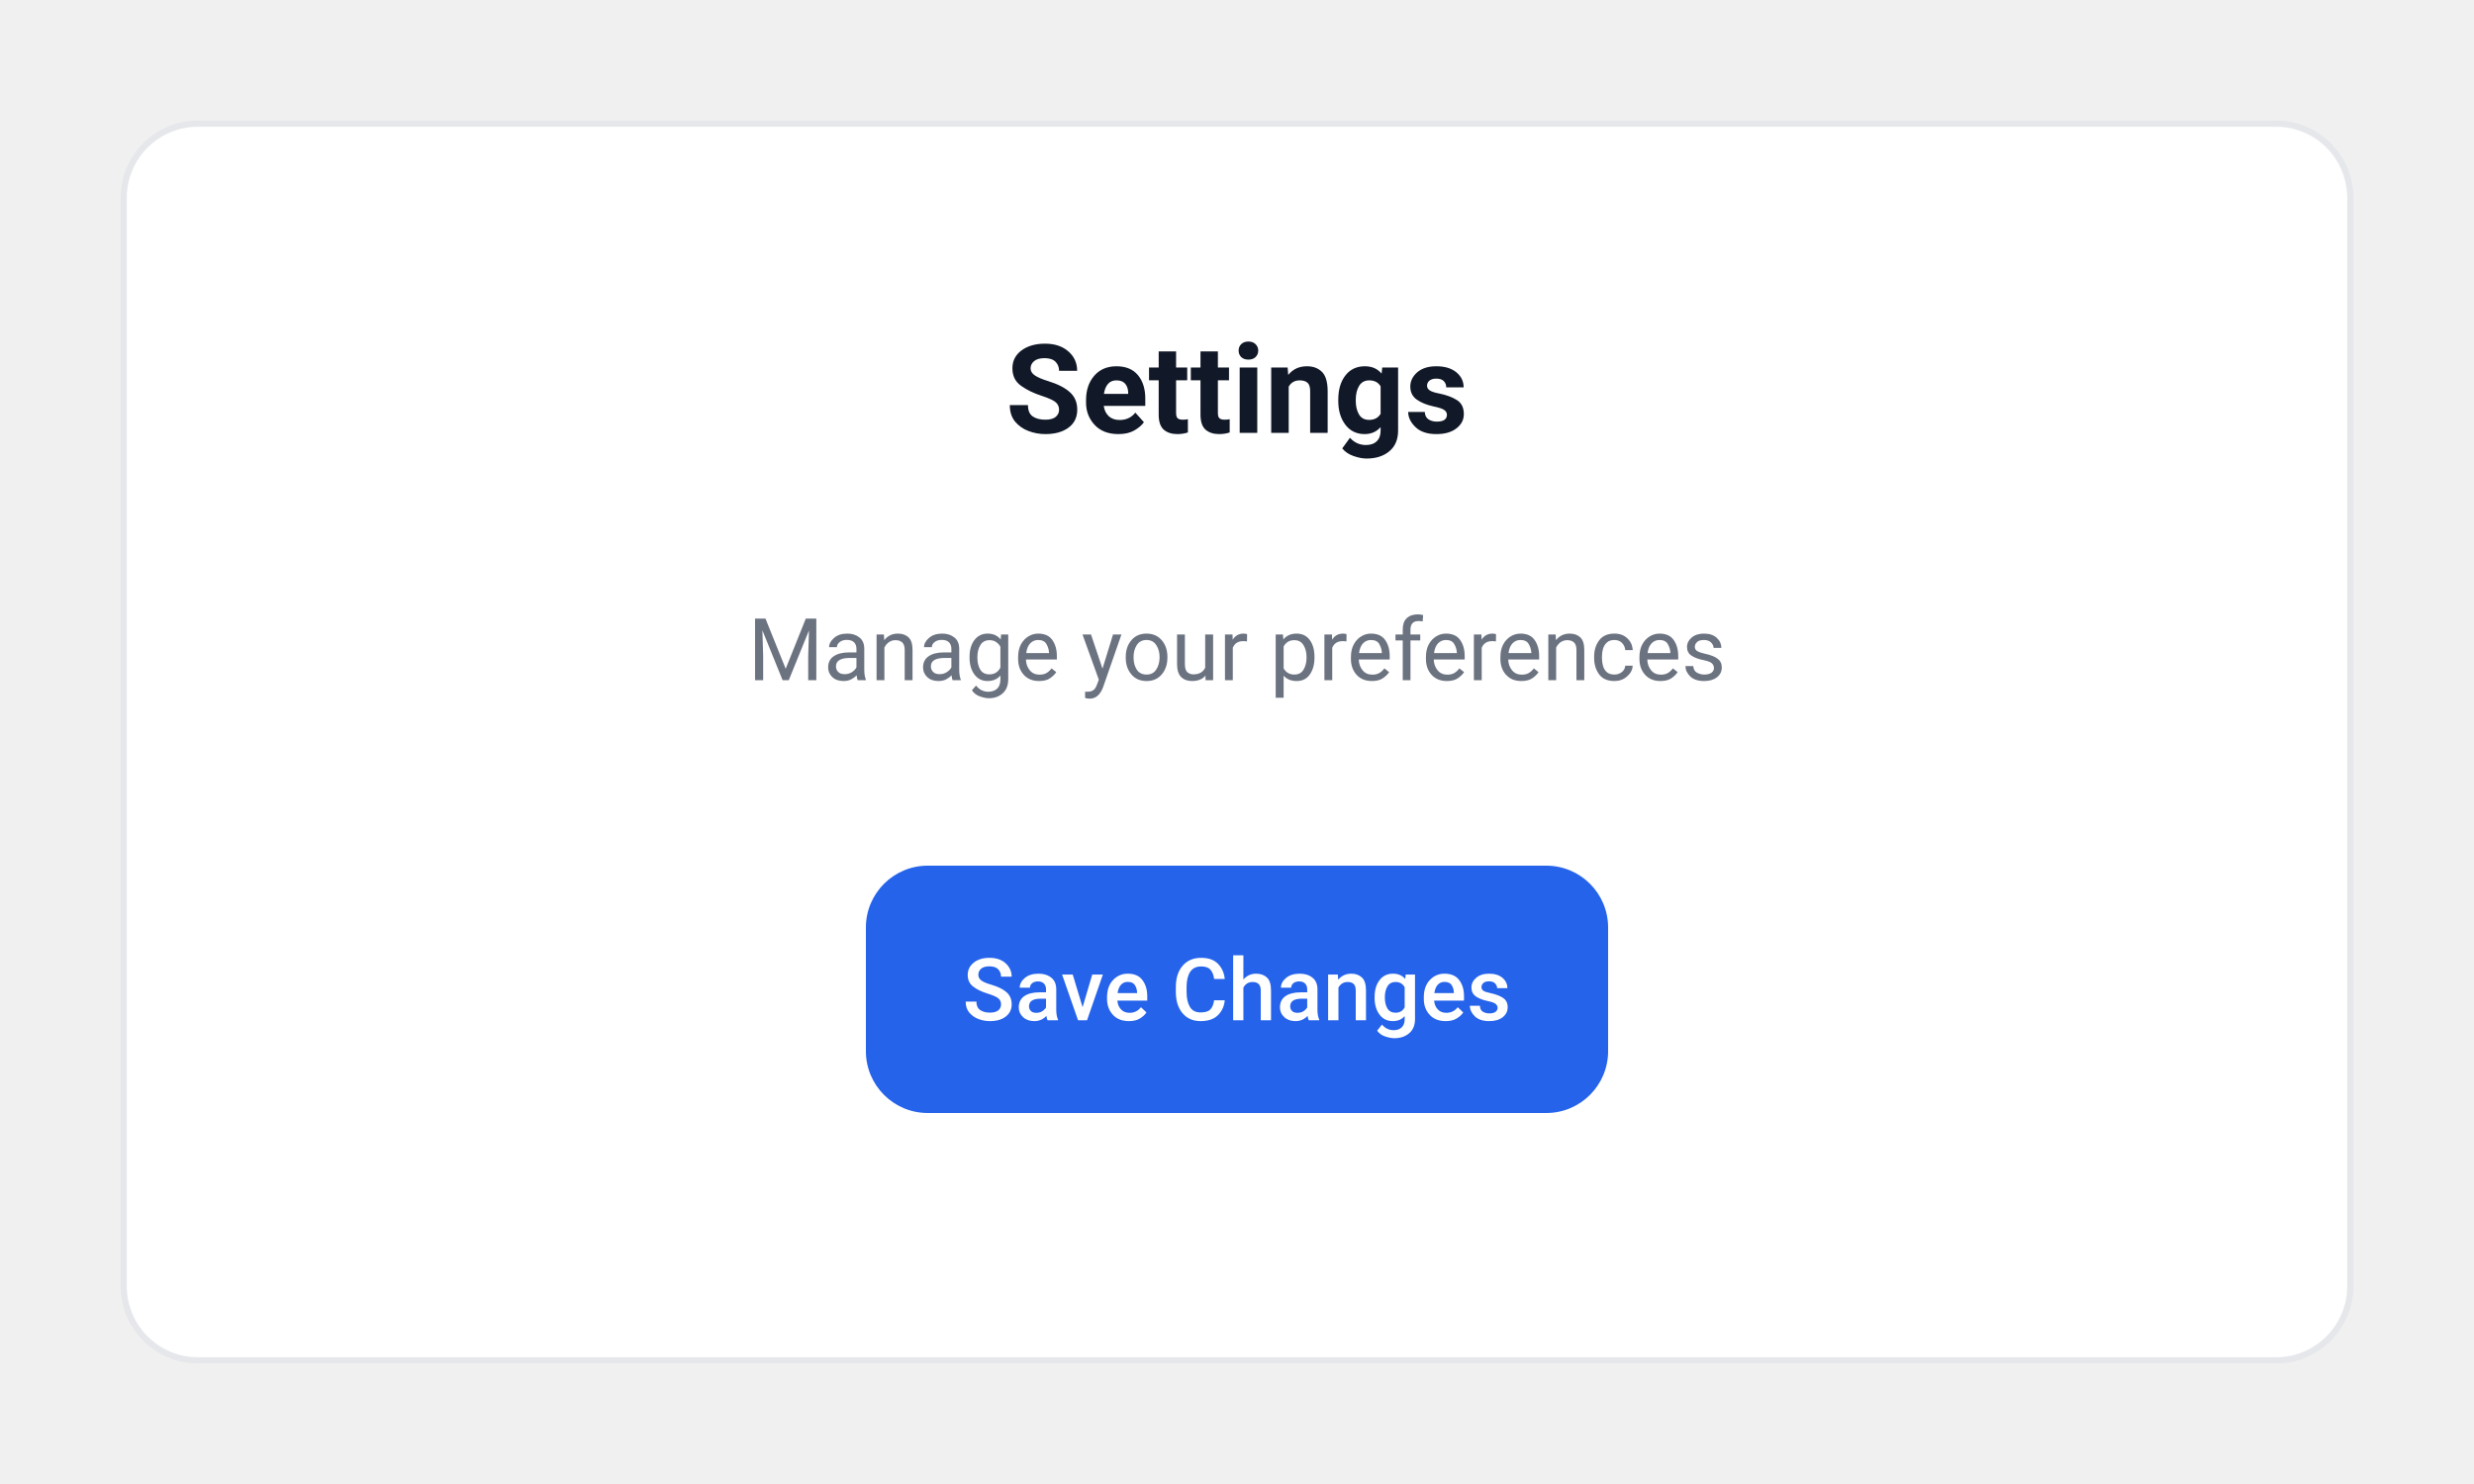
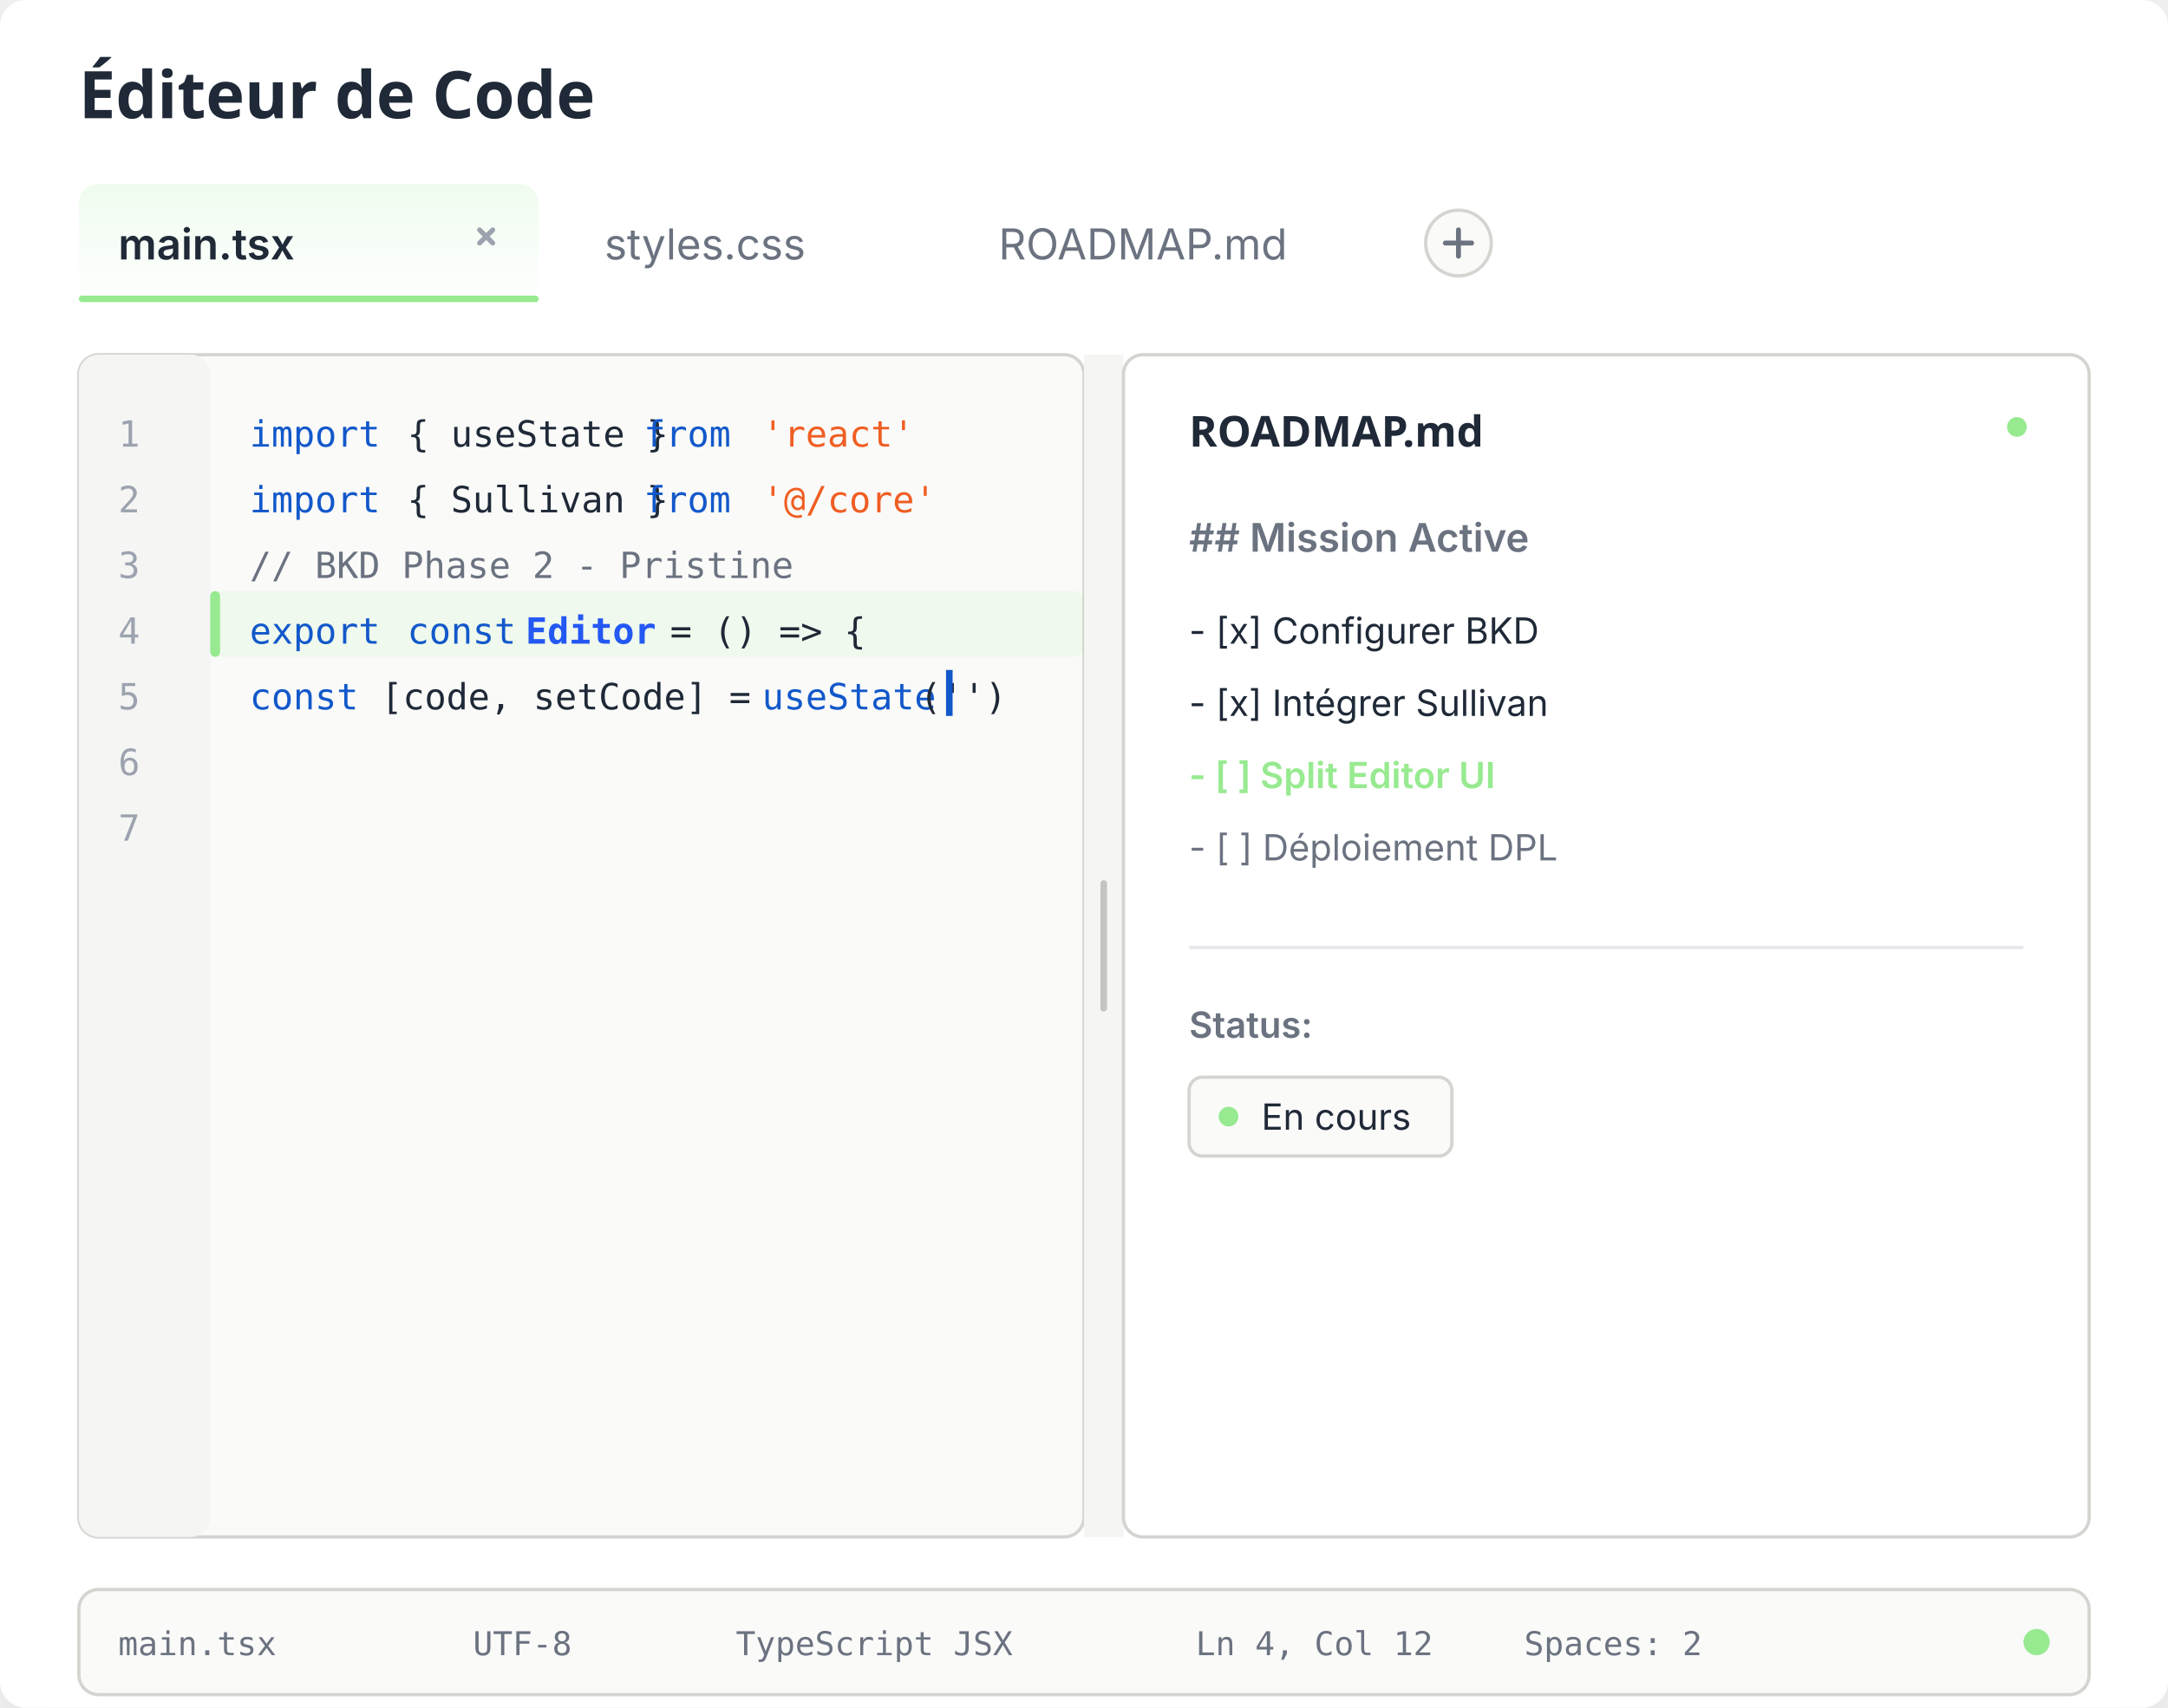
- <svg xmlns="http://www.w3.org/2000/svg" width="400" height="240" viewBox="0 0 400 240" fill="none">
-   <rect x="20" y="20" width="360" height="200" rx="12" fill="white" stroke="#E5E7EB" stroke-width="1" />
-   <text x="200" y="70" text-anchor="middle" font-family="-apple-system, BlinkMacSystemFont, 'Segoe UI', Roboto, Helvetica, Arial, sans-serif" font-size="20" font-weight="600" fill="#111827">Settings</text>
-   <text x="200" y="110" text-anchor="middle" font-family="-apple-system, BlinkMacSystemFont, 'Segoe UI', Roboto, Helvetica, Arial, sans-serif" font-size="14" fill="#6B7280">Manage your preferences</text>
-   <rect x="140" y="140" width="120" height="40" rx="10" fill="#2563EB" />
-   <text x="200" y="165" text-anchor="middle" font-family="-apple-system, BlinkMacSystemFont, 'Segoe UI', Roboto, Helvetica, Arial, sans-serif" font-size="14" font-weight="500" fill="white">Save Changes</text>
+ <svg xmlns="http://www.w3.org/2000/svg" viewBox="0 0 660 520">
+   <defs>
+     <filter id="cardShadow" x="-50%" y="-50%" width="200%" height="200%">
+       <feDropShadow dx="0" dy="4" stdDeviation="8" flood-opacity="0.08" />
+     </filter>
+     <linearGradient id="tabGradient" x1="0" y1="0" x2="0" y2="1">
+       <stop offset="0%" stop-color="#97ea90" stop-opacity="0.15" />
+       <stop offset="100%" stop-color="#97ea90" stop-opacity="0" />
+     </linearGradient>
+   </defs>
+   <g id="component_root">
+     <rect x="0" y="0" width="660" height="520" rx="8" fill="#ffffff" filter="url(#cardShadow)" />
+     <text x="24" y="36" font-family="Plus Jakarta Sans, sans-serif" font-weight="700" font-size="20" fill="#1f2937">Éditeur de Code</text>
+     <g transform="translate(24, 56)">
+       <rect x="0" y="0" width="140" height="36" rx="6" fill="url(#tabGradient)" />
+       <rect x="0" y="34" width="140" height="2" rx="1" fill="#97ea90" />
+       <text x="12" y="23" font-family="Inter, sans-serif" font-size="13" fill="#1f2937" font-weight="600">main.tsx</text>
+       <path d="M 122 18 L 126 14 M 122 14 L 126 18" stroke="#9ca3af" stroke-width="1.5" stroke-linecap="round" />
+       <text x="160" y="23" font-family="Inter, sans-serif" font-size="13" fill="#6b7280">styles.css</text>
+       <text x="280" y="23" font-family="Inter, sans-serif" font-size="13" fill="#6b7280">ROADMAP.md</text>
+       <circle cx="420" cy="18" r="10" fill="#fafaf9" stroke="#d5d4d0" stroke-width="1" />
+       <path d="M 420 14 L 420 22 M 416 18 L 424 18" stroke="#6b7280" stroke-width="1.5" stroke-linecap="round" />
+     </g>
+     <g transform="translate(24, 108)">
+       <rect x="0" y="0" width="306" height="360" rx="6" fill="#fafaf9" stroke="#d5d4d0" stroke-width="1" />
+       <rect x="0" y="0" width="40" height="360" rx="6" fill="#f5f5f4" />
+       <text x="12" y="28" font-family="Roboto Mono, monospace" font-size="11" fill="#9ca3af">1</text>
+       <text x="12" y="48" font-family="Roboto Mono, monospace" font-size="11" fill="#9ca3af">2</text>
+       <text x="12" y="68" font-family="Roboto Mono, monospace" font-size="11" fill="#9ca3af">3</text>
+       <text x="12" y="88" font-family="Roboto Mono, monospace" font-size="11" fill="#9ca3af">4</text>
+       <text x="12" y="108" font-family="Roboto Mono, monospace" font-size="11" fill="#9ca3af">5</text>
+       <text x="12" y="128" font-family="Roboto Mono, monospace" font-size="11" fill="#9ca3af">6</text>
+       <text x="12" y="148" font-family="Roboto Mono, monospace" font-size="11" fill="#9ca3af">7</text>
+       <rect x="40" y="72" width="266" height="20" rx="3" fill="#97ea90" fill-opacity="0.12" />
+       <rect x="40" y="72" width="3" height="20" rx="1.5" fill="#97ea90" />
+       <text x="52" y="28" font-family="Roboto Mono, monospace" font-size="11" fill="#1258ca">import</text>
+       <text x="100" y="28" font-family="Roboto Mono, monospace" font-size="11" fill="#1f2937">{ useState }</text>
+       <text x="172" y="28" font-family="Roboto Mono, monospace" font-size="11" fill="#1258ca">from</text>
+       <text x="208" y="28" font-family="Roboto Mono, monospace" font-size="11" fill="#f05e23">'react'</text>
+       <text x="52" y="48" font-family="Roboto Mono, monospace" font-size="11" fill="#1258ca">import</text>
+       <text x="100" y="48" font-family="Roboto Mono, monospace" font-size="11" fill="#1f2937">{ Sullivan }</text>
+       <text x="172" y="48" font-family="Roboto Mono, monospace" font-size="11" fill="#1258ca">from</text>
+       <text x="208" y="48" font-family="Roboto Mono, monospace" font-size="11" fill="#f05e23">'@/core'</text>
+       <text x="52" y="68" font-family="Roboto Mono, monospace" font-size="11" fill="#6b7280">// BKD Phase 2 - Pristine</text>
+       <text x="52" y="88" font-family="Roboto Mono, monospace" font-size="11" fill="#1258ca">export</text>
+       <text x="100" y="88" font-family="Roboto Mono, monospace" font-size="11" fill="#1258ca">const</text>
+       <text x="136" y="88" font-family="Roboto Mono, monospace" font-size="11" fill="#2458f3" font-weight="600">Editor</text>
+       <text x="180" y="88" font-family="Roboto Mono, monospace" font-size="11" fill="#1f2937">= () =&gt; {</text>
+       <text x="52" y="108" font-family="Roboto Mono, monospace" font-size="11" fill="#1258ca">const</text>
+       <text x="92" y="108" font-family="Roboto Mono, monospace" font-size="11" fill="#1f2937">[code, setCode] =</text>
+       <text x="208" y="108" font-family="Roboto Mono, monospace" font-size="11" fill="#1258ca">useState</text>
+       <text x="256" y="108" font-family="Roboto Mono, monospace" font-size="11" fill="#1f2937">('')</text>
+       <rect x="264" y="96" width="2" height="14" fill="#1258ca">
+         <animate attributeName="opacity" values="1;0;1" dur="1s" repeatCount="indefinite" />
+       </rect>
+       <rect x="306" y="0" width="12" height="360" fill="#f5f5f4" />
+       <rect x="311" y="160" width="2" height="40" rx="1" fill="#c5c4c0" />
+       <rect x="318" y="0" width="294" height="360" rx="6" fill="#ffffff" stroke="#d5d4d0" stroke-width="1" />
+       <text x="338" y="28" font-family="Plus Jakarta Sans, sans-serif" font-weight="700" font-size="13" fill="#1f2937">ROADMAP.md</text>
+       <circle cx="590" cy="22" r="3" fill="#97ea90" />
+       <text x="338" y="60" font-family="Inter, sans-serif" font-size="12" fill="#6b7280" font-weight="600">## Mission Active</text>
+       <text x="338" y="88" font-family="Inter, sans-serif" font-size="11" fill="#1f2937">- [x] Configurer BKD</text>
+       <text x="338" y="110" font-family="Inter, sans-serif" font-size="11" fill="#1f2937">- [x] Intégrer Sullivan</text>
+       <text x="338" y="132" font-family="Inter, sans-serif" font-size="11" fill="#97ea90" font-weight="600">- [ ] Split Editor UI</text>
+       <text x="338" y="154" font-family="Inter, sans-serif" font-size="11" fill="#6b7280">- [ ] Déploiement DPL</text>
+       <rect x="338" y="180" width="254" height="1" fill="#e5e7eb" />
+       <text x="338" y="208" font-family="Inter, sans-serif" font-size="11" fill="#6b7280" font-weight="600">Status:</text>
+       <rect x="338" y="220" width="80" height="24" rx="4" fill="#fafaf9" stroke="#d5d4d0" stroke-width="1" />
+       <circle cx="350" cy="232" r="3" fill="#97ea90" />
+       <text x="360" y="236" font-family="Inter, sans-serif" font-size="11" fill="#1f2937">En cours</text>
+     </g>
+     <g transform="translate(24, 484)">
+       <rect x="0" y="0" width="612" height="32" rx="6" fill="#fafaf9" stroke="#d5d4d0" stroke-width="1" />
+       <text x="12" y="20" font-family="Roboto Mono, monospace" font-size="10" fill="#6b7280">main.tsx</text>
+       <text x="120" y="20" font-family="Roboto Mono, monospace" font-size="10" fill="#6b7280">UTF-8</text>
+       <text x="200" y="20" font-family="Roboto Mono, monospace" font-size="10" fill="#6b7280">TypeScript JSX</text>
+       <text x="340" y="20" font-family="Roboto Mono, monospace" font-size="10" fill="#6b7280">Ln 4, Col 12</text>
+       <text x="440" y="20" font-family="Roboto Mono, monospace" font-size="10" fill="#6b7280">Spaces: 2</text>
+       <circle cx="596" cy="16" r="4" fill="#97ea90" />
+     </g>
+   </g>
</svg>
